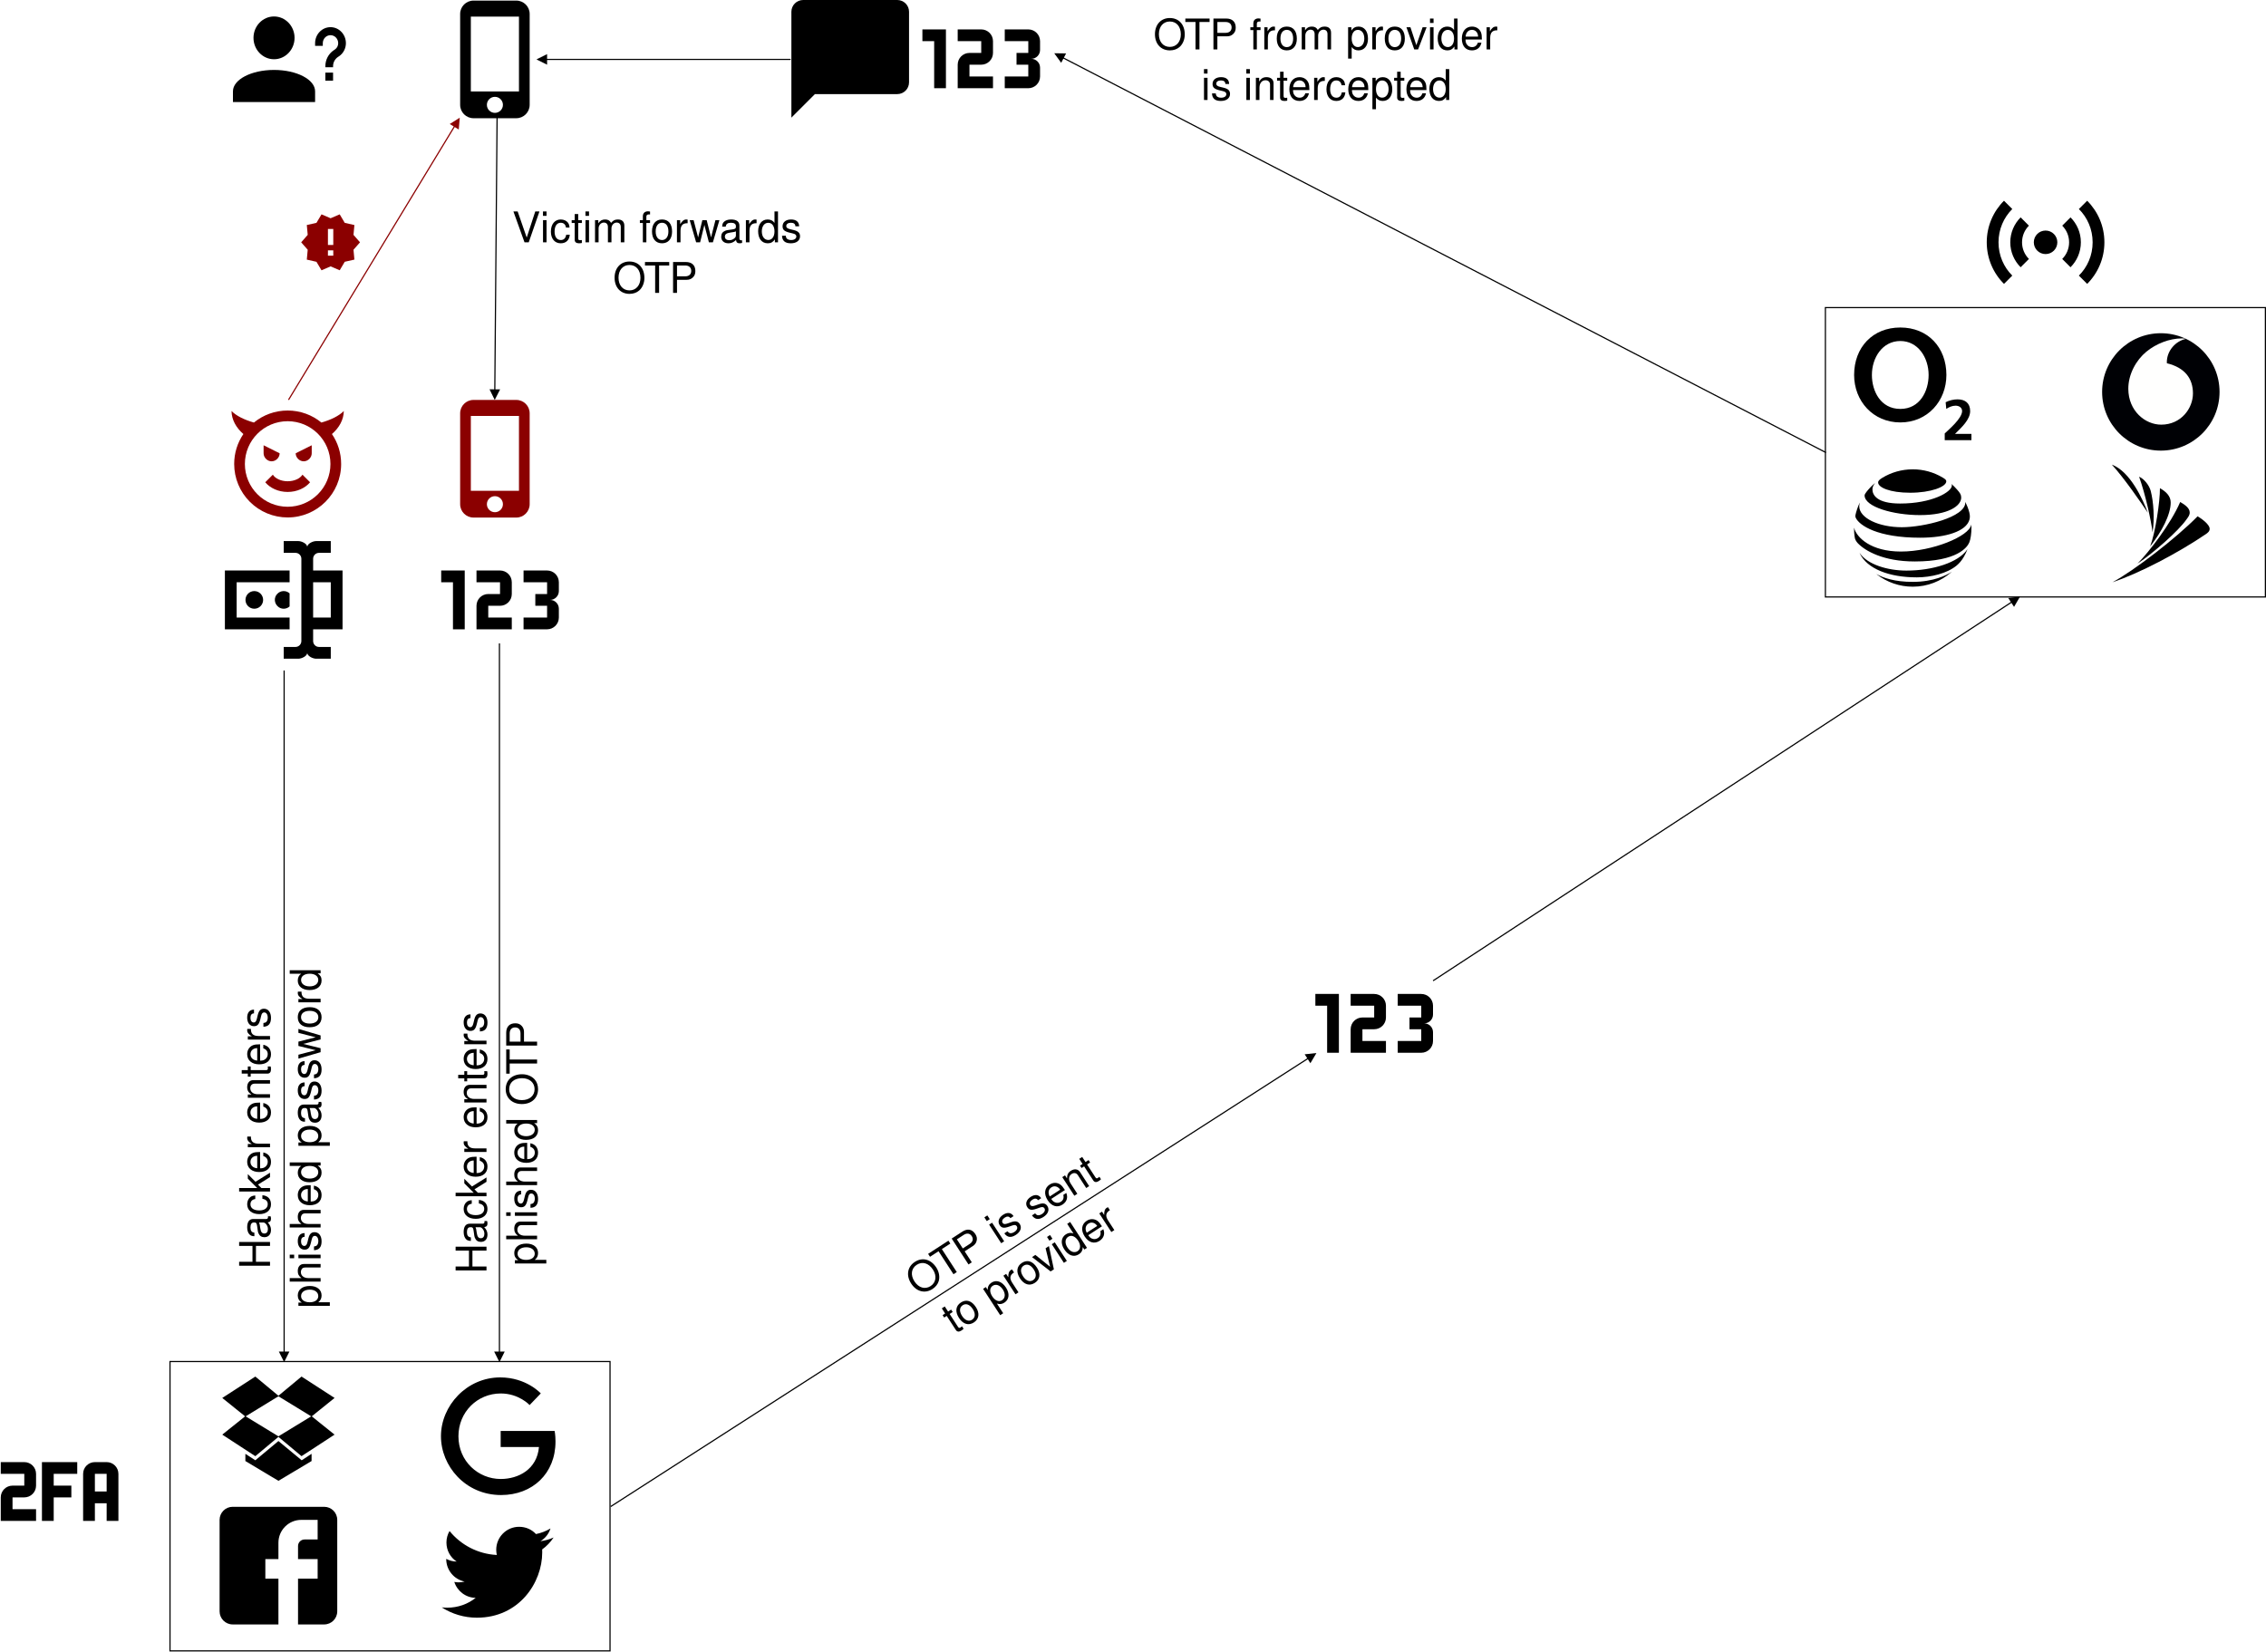
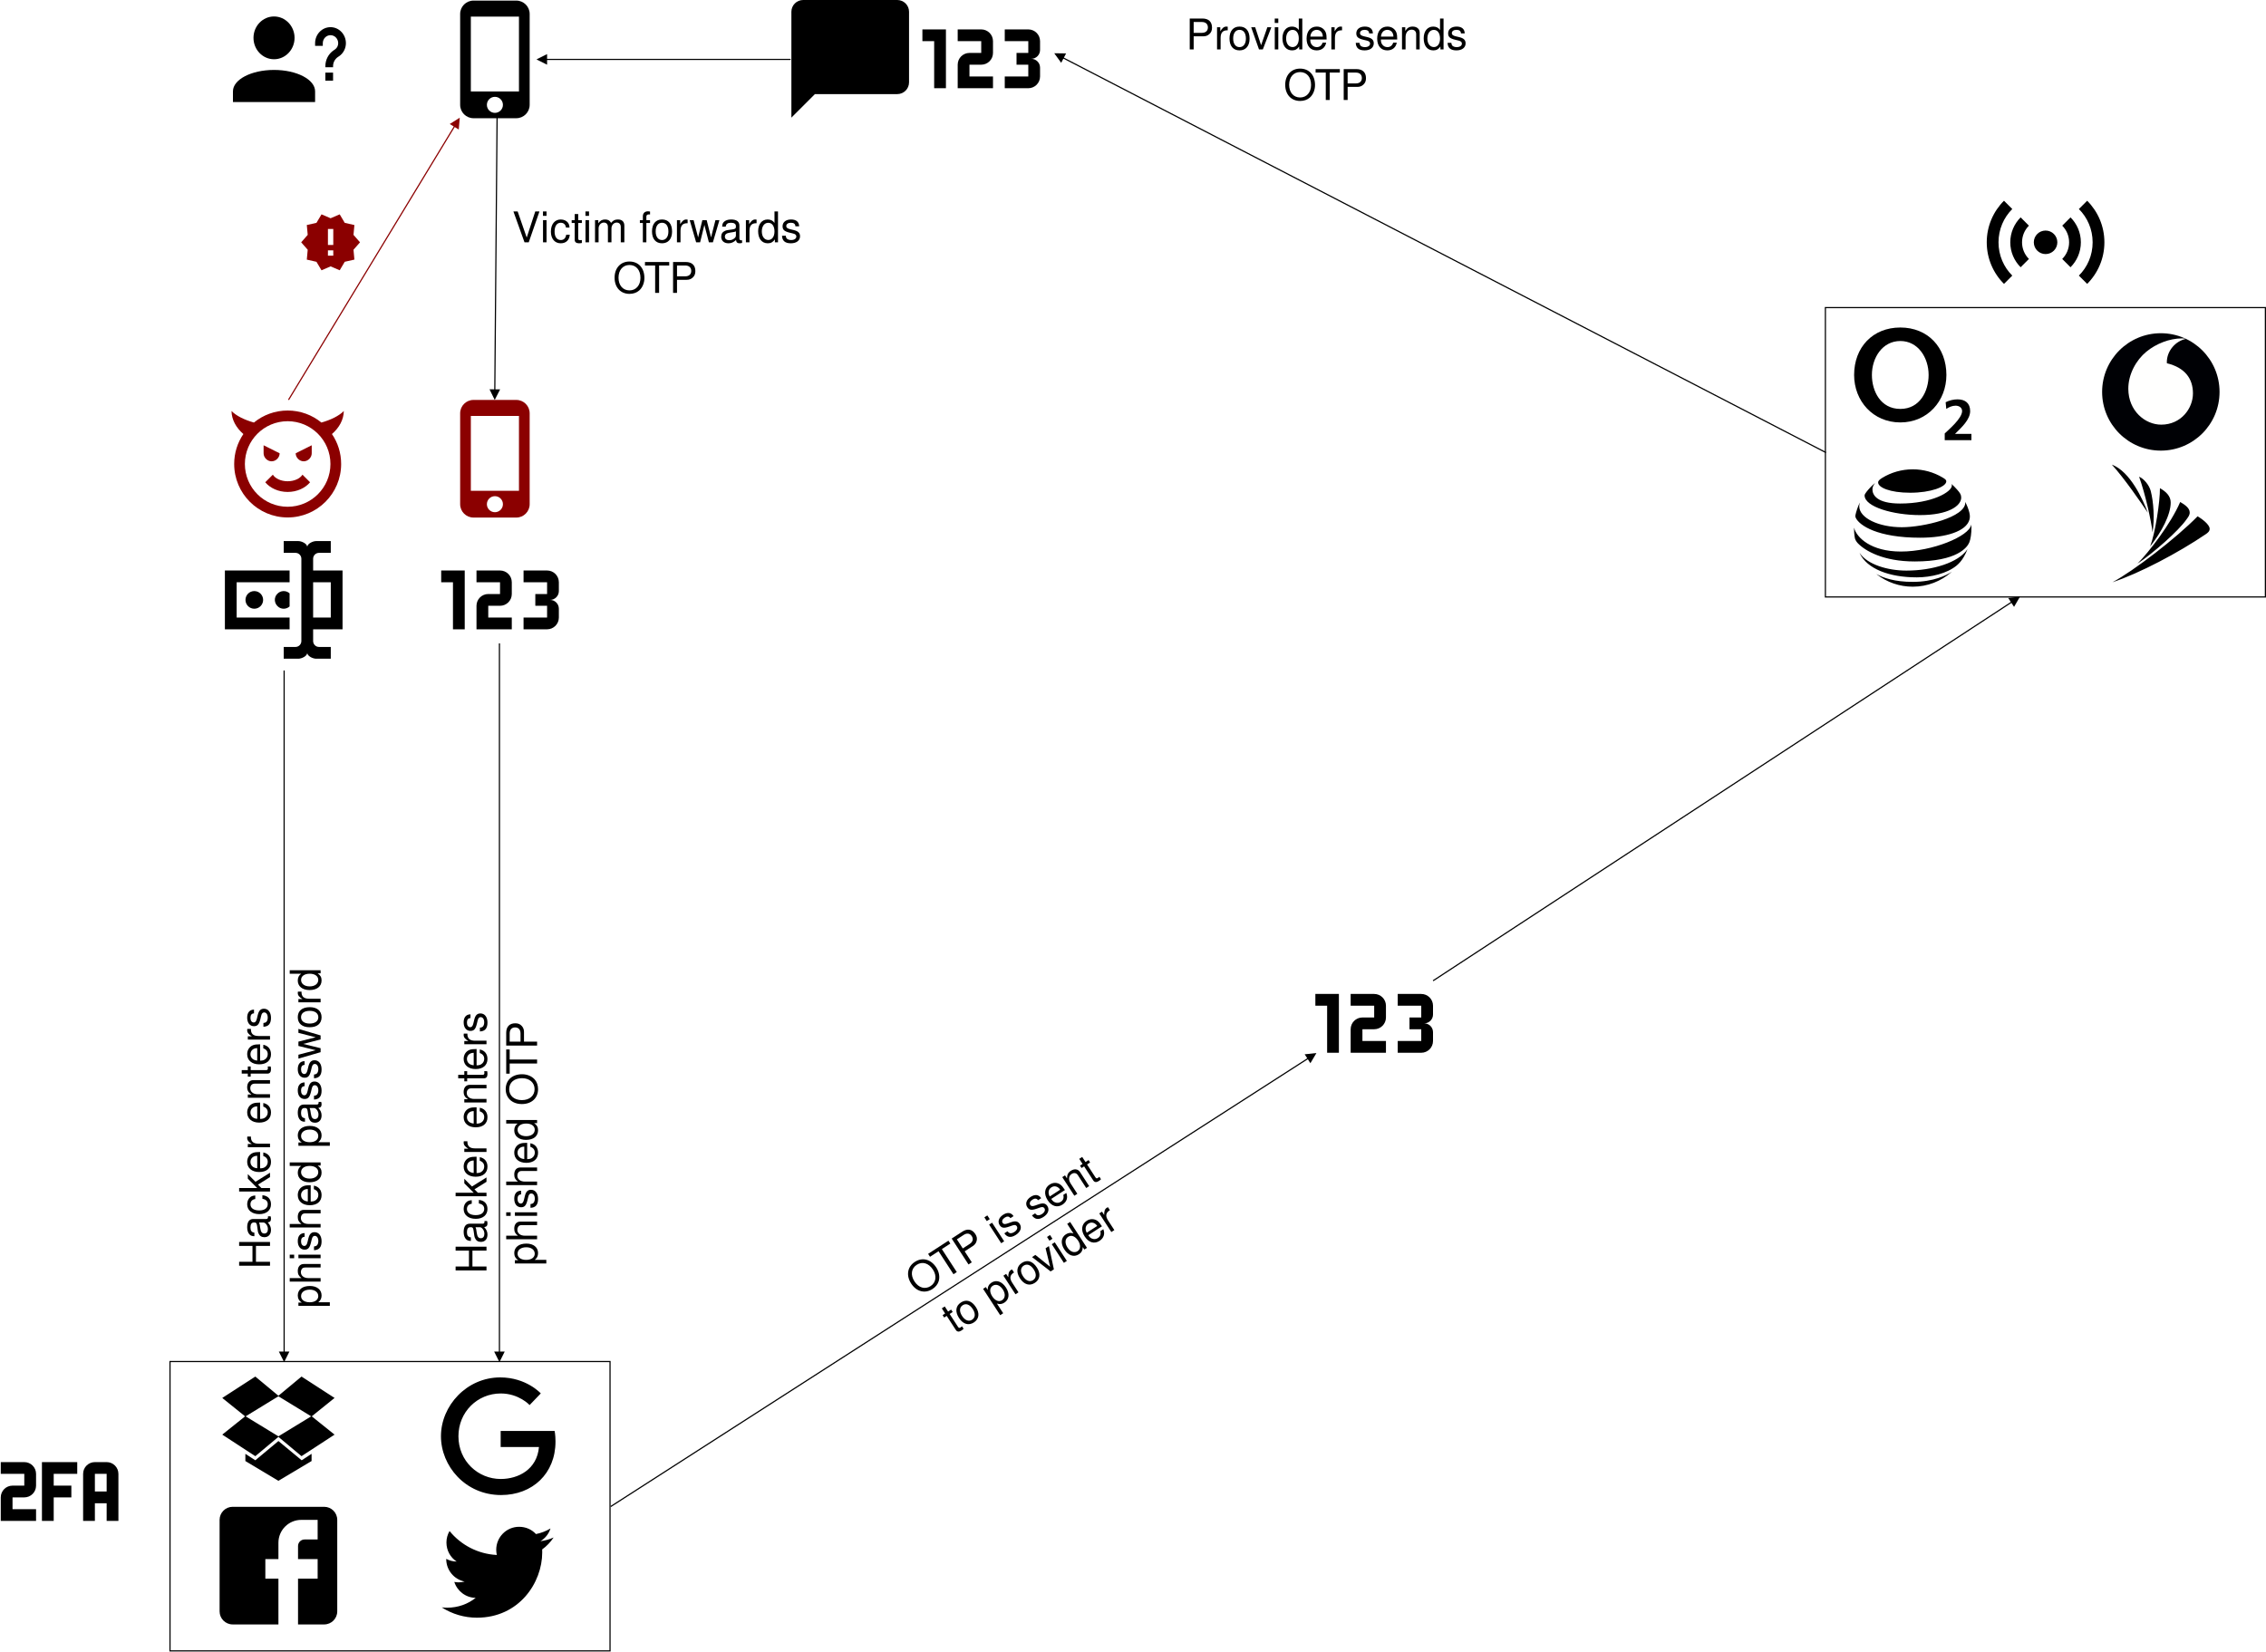
- <svg xmlns="http://www.w3.org/2000/svg" width="1926" height="1404" viewBox="0 0 1926 1404">
+ <svg xmlns="http://www.w3.org/2000/svg" width="1926" height="1404">
  <g fill="none" fill-rule="evenodd">
-     <path fill="#000" fill-rule="nonzero" d="M50,57.091 L69.773,73.455 L78.182,67.955 L78.182,74.091 L50,90.909 L21.909,74.091 L21.909,67.955 L30.364,73.455 L50,57.091 L50,57.091 Z M30.364,2.273 L50,18.591 L69.636,2.273 L97.727,20.455 L78.318,36.091 L97.727,51.636 L69.636,69.955 L50,53.545 L30.364,69.955 L2.273,51.636 L21.682,36.091 L2.273,20.455 L30.364,2.273 L30.364,2.273 Z M50,53.091 L77.864,36.091 L50,19.045 L22.136,36.091 L50,53.091 Z" transform="translate(186.647 1168)" />
-     <path fill="#000" fill-rule="nonzero" d="M96.75,45.5 L50.9,45.5 L50.9,59.15 L83.45,59.15 C81.8,78.2 65.95,86.35 50.95,86.35 C31.8,86.35 15,71.25 15,50 C15,29.5 31,13.65 51,13.65 C66.45,13.65 75.5,23.5 75.5,23.5 L85,13.6 C85,13.6 72.8,0 50.5,0 C22.1,0 0.15,24 0.15,50 C0.15,75.25 20.8,100 51.25,100 C78,100 97.5,81.65 97.5,54.55 C97.5,48.8 96.75,45.5 96.75,45.5 L96.75,45.5 Z" transform="translate(374.647 1171)" />
-     <path fill="#000" fill-rule="nonzero" d="M11.111,0 L88.889,0 C95.025,0 100,4.975 100,11.111 L100,88.889 C100,95.025 95.025,100 88.889,100 L11.111,100 C4.975,100 0,95.025 0,88.889 L0,11.111 C0,4.975 4.975,0 11.111,0 L11.111,0 Z M83.333,11.111 L69.444,11.111 C58.706,11.111 50,19.817 50,30.556 L50,44.444 L38.889,44.444 L38.889,61.111 L50,61.111 L50,100 L66.667,100 L66.667,61.111 L83.333,61.111 L83.333,44.444 L66.667,44.444 L66.667,33.333 C66.667,30.265 69.154,27.778 72.222,27.778 L83.333,27.778 L83.333,11.111 Z" transform="translate(186.647 1281)" />
-     <path fill="#000" fill-rule="nonzero" d="M0,0 L0,10 L20,10 L20,20 L10,20 C4.477,20 0,24.477 0,30 L0,50 L30,50 L30,40 L10,40 L10,30 L20,30 C25.523,30 30,25.523 30,20 L30,10 C30,4.45 25.5,0 20,0 L0,0 L0,0 Z M35,0 L35,50 L45,50 L45,30 L60,30 L60,20 L45,20 L45,10 L65,10 L65,0 L35,0 L35,0 Z M80,0 C74.477,0 70,4.477 70,10 L70,50 L80,50 L80,35 L90,35 L90,50 L100,50 L100,10 C100,4.477 95.523,0 90,0 L80,0 L80,0 Z M80,10 L90,10 L90,25 L80,25 L80,10 Z" transform="translate(.647 1243)" />
-     <path fill="#000" fill-rule="nonzero" d="M97.545,9.091 C94.045,10.682 90.273,11.727 86.364,12.227 C90.364,9.818 93.455,6 94.909,1.409 C91.136,3.682 86.955,5.273 82.545,6.182 C78.955,2.273 73.909,0 68.182,0 C57.5,0 48.773,8.727 48.773,19.5 C48.773,21.045 48.955,22.545 49.273,23.955 C33.091,23.136 18.682,15.364 9.091,3.591 C7.409,6.455 6.455,9.818 6.455,13.364 C6.455,20.136 9.864,26.136 15.136,29.545 C11.909,29.545 8.909,28.636 6.273,27.273 C6.273,27.273 6.273,27.273 6.273,27.409 C6.273,36.864 13,44.773 21.909,46.545 C20.273,47 18.545,47.227 16.773,47.227 C15.545,47.227 14.318,47.091 13.136,46.864 C15.591,54.545 22.727,60.273 31.318,60.409 C24.682,65.682 16.273,68.773 7.091,68.773 C5.545,68.773 4,68.682 2.455,68.5 C11.091,74.045 21.364,77.273 32.364,77.273 C68.182,77.273 87.864,47.545 87.864,21.773 C87.864,20.909 87.864,20.091 87.818,19.227 C91.636,16.5 94.909,13.045 97.545,9.091 Z" transform="translate(373 1298)" />
-     <rect width="374" height="246" x="144.5" y="1157.5" stroke="#000" />
-     <path fill="#000" fill-rule="nonzero" d="M1118.921,895.23 L1113.783,903.881 L1111.619,900.516 L519.35,1281.191 L518.809,1280.35 L1111.079,899.675 L1108.917,896.31 L1118.921,895.23 Z" />
-     <path fill="#8B0000" fill-rule="nonzero" d="M50,77.273 L9.091,77.273 L9.091,13.636 L50,13.636 L50,77.273 Z M29.545,95.455 C25.78,95.455 22.727,92.402 22.727,88.636 C22.727,84.871 25.78,81.818 29.545,81.818 C33.311,81.818 36.364,84.871 36.364,88.636 C36.364,92.402 33.311,95.455 29.545,95.455 L29.545,95.455 Z M47.727,0 L11.364,0 C5.088,0 0,5.088 0,11.364 L0,88.636 C0,94.912 5.088,100 11.364,100 L47.727,100 C54.003,100 59.091,94.912 59.091,88.636 L59.091,11.364 C59.091,5.088 54.003,0 47.727,0 Z" transform="translate(391.102 340)" />
-     <path fill="#000" fill-rule="nonzero" d="M10,50 L10,10 L0,10 L0,0 L20,0 L20,50 L10,50 L10,50 Z M100,40 C100,45.55 95.5,50 90,50 L70,50 L70,40 L90,40 L90,30 L80,30 L80,20 L90,20 L90,10 L70,10 L70,0 L90,0 C95.523,0 100,4.477 100,10 L100,17.5 C100,21.642 96.642,25 92.5,25 C96.642,25 100,28.358 100,32.5 L100,40 L100,40 Z M60,40 L60,50 L30,50 L30,30 C30,24.45 34.5,20 40,20 L50,20 L50,10 L30,10 L30,0 L50,0 C55.523,0 60,4.477 60,10 L60,20 C60,25.55 55.5,30 50,30 L40,30 L40,40 L60,40 Z" transform="translate(375 485)" />
-     <path fill="#000" fill-rule="nonzero" d="M10,50 L10,10 L0,10 L0,0 L20,0 L20,50 L10,50 L10,50 Z M100,40 C100,45.55 95.5,50 90,50 L70,50 L70,40 L90,40 L90,30 L80,30 L80,20 L90,20 L90,10 L70,10 L70,0 L90,0 C95.523,0 100,4.477 100,10 L100,17.5 C100,21.642 96.642,25 92.5,25 C96.642,25 100,28.358 100,32.5 L100,40 L100,40 Z M60,40 L60,50 L30,50 L30,30 C30,24.45 34.5,20 40,20 L50,20 L50,10 L30,10 L30,0 L50,0 C55.523,0 60,4.477 60,10 L60,20 C60,25.55 55.5,30 50,30 L40,30 L40,40 L60,40 Z" transform="translate(1118 845)" />
-     <path fill="#000" fill-rule="nonzero" d="M1716.918,507.226 L1711.853,515.92 L1709.661,512.573 L1218.356,834.192 L1217.808,833.356 L1709.114,511.737 L1706.924,508.39 L1716.918,507.226 Z" />
-     <path fill="#000" fill-rule="nonzero" d="M10,50 L10,10 L0,10 L0,0 L20,0 L20,50 L10,50 L10,50 Z M100,40 C100,45.55 95.5,50 90,50 L70,50 L70,40 L90,40 L90,30 L80,30 L80,20 L90,20 L90,10 L70,10 L70,0 L90,0 C95.523,0 100,4.477 100,10 L100,17.5 C100,21.642 96.642,25 92.5,25 C96.642,25 100,28.358 100,32.5 L100,40 L100,40 Z M60,40 L60,50 L30,50 L30,30 C30,24.45 34.5,20 40,20 L50,20 L50,10 L30,10 L30,0 L50,0 C55.523,0 60,4.477 60,10 L60,20 C60,25.55 55.5,30 50,30 L40,30 L40,40 L60,40 Z" transform="translate(784 25)" />
-     <path fill="#000" fill-rule="nonzero" d="M75,25 L100,25 L100,75 L75,75 L75,85 C75,87.761 77.239,90 80,90 L90,90 L90,100 L77.5,100 C74.75,100 70,97.75 70,95 C70,97.75 65.25,100 62.5,100 L50,100 L50,90 L60,90 C62.761,90 65,87.761 65,85 L65,15 C65,12.239 62.761,10 60,10 L50,10 L50,0 L62.5,0 C65.25,0 70,2.25 70,5 C70,2.25 74.75,0 77.5,0 L90,0 L90,10 L80,10 C77.239,10 75,12.239 75,15 L75,25 L75,25 Z M0,25 L55,25 L55,35 L10,35 L10,65 L55,65 L55,75 L0,75 L0,25 L0,25 Z M90,65 L90,35 L75,35 L75,65 L90,65 L90,65 Z M32.5,50 C32.5,45.858 29.142,42.5 25,42.5 C20.858,42.5 17.5,45.858 17.5,50 C17.5,54.142 20.858,57.5 25,57.5 C29.142,57.5 32.5,54.142 32.5,50 L32.5,50 Z M55,44.45 C51.95,41.65 47.2,41.9 44.4,45 C41.6,48 41.85,52.75 45,55.55 C47.75,58.15 52.15,58.15 55,55.55 L55,44.45 Z" transform="translate(191.147 460)" />
-     <path fill="#000" fill-rule="nonzero" d="M242,570 L242,1149 L246,1149 L241.5,1158 L237,1149 L241,1149 L241,570 L242,570 Z" />
-     <path fill="#000" fill-rule="nonzero" d="M90,0 L10,0 C4.477,0 0,4.477 0,10 L0,100 L20,80 L90,80 C95.523,80 100,75.523 100,70 L100,10 C100,4.45 95.5,0 90,0 Z" transform="translate(672.647)" />
-     <path fill="#000" fill-rule="nonzero" d="M465,46 L465,50 L672,50 L672,51 L465,51 L465,55 L456,50.5 L465,46 Z" />
-     <path fill="#000" fill-rule="nonzero" d="M14.65,4.65 C5.6,13.7 0,26.2 0,40 C0,53.8 5.6,66.3 14.65,75.35 L21.7,68.3 C14.45,61.1 10,51.1 10,40 C10,28.95 14.45,18.9 21.7,11.7 L14.65,4.65 L14.65,4.65 Z M85.35,4.65 L78.3,11.7 C85.55,18.9 90,28.95 90,40 C90,51.1 85.55,61.1 78.3,68.3 L85.35,75.35 C94.4,66.3 100,53.8 100,40 C100,26.2 94.4,13.7 85.35,4.65 L85.35,4.65 Z M28.8,18.8 C23.35,24.25 20,31.75 20,40 C20,48.25 23.35,55.75 28.8,61.2 L35.85,54.15 C32.25,50.55 30,45.55 30,40 C30,34.45 32.25,29.45 35.85,25.85 L28.8,18.8 L28.8,18.8 Z M71.2,18.8 L64.15,25.85 C67.75,29.45 70,34.45 70,40 C70,45.55 67.75,50.55 64.15,54.15 L71.2,61.2 C76.65,55.75 80,48.25 80,40 C80,31.75 76.65,24.25 71.2,18.8 L71.2,18.8 Z M50,30 C44.477,30 40,34.477 40,40 C40,45.523 44.477,50 50,50 C55.523,50 60,45.523 60,40 C60,34.477 55.523,30 50,30 Z" transform="translate(1688.647 166)" />
-     <rect width="374" height="246" x="1551.5" y="261.5" stroke="#000" />
-     <path fill="#000" fill-rule="nonzero" d="M896.056,45.27 L906.117,45.411 L904.279,48.962 L1552.174,384.286 L1551.714,385.174 L903.818,49.851 L901.98,53.403 L896.056,45.27 Z" />
-     <path fill="#000" d="M.271 40.777C.271 62.842 16.291 81.127 39.564 81.127 62.686 81.127 78.705 62.842 78.705 40.777 78.705 17.353 62.988.427 39.564.427 15.988.427.271 17.353.271 40.777zM15.384 40.777C15.384 26.118 24.3 11.912 39.564 11.912 54.677 11.912 63.592 26.118 63.592 40.777 63.592 54.53 56.188 69.642 39.564 69.642 22.789 69.642 15.384 54.53 15.384 40.777L15.384 40.777zM99.975 96.226L99.975 90.847 86.039 90.847C91.613 85.37 98.899 78.72 98.899 71.482 98.899 64.784 94.694 61.507 88.19 61.507 84.718 61.507 81.149 62.387 78.068 63.952L78.606 69.625C80.855 68.157 83.594 66.886 86.478 66.886 89.265 66.886 92.053 68.353 92.053 71.482 92.053 77.742 80.464 87.424 77.285 90.505L77.285 96.226 99.975 96.226" transform="translate(1575.647 278)" />
-     <g transform="translate(1786.647 283.158)">
-       <path fill="#000105" d="M99.873,50.033 C99.873,77.595 77.529,99.939 49.967,99.939 C22.405,99.939 0.061,77.595 0.061,50.033 C0.061,22.471 22.405,0.127 49.967,0.127 C77.529,0.127 99.873,22.471 99.873,50.033" />
-       <path fill="#FFFFFE" d="M50.363,77.862 C36.651,77.907 22.385,66.204 22.323,47.413 C22.281,34.986 28.986,23.024 37.556,15.927 C45.915,9.005 57.367,4.563 67.753,4.528 C69.09,4.524 70.488,4.636 71.344,4.925 C62.263,6.808 55.036,15.26 55.067,24.848 C55.068,25.165 55.097,25.504 55.128,25.661 C70.324,29.362 77.223,38.531 77.265,51.218 C77.307,63.905 67.291,77.805 50.363,77.862" />
-     </g>
-     <path fill="#000" fill-rule="nonzero" d="M19.304,89.287 C28.056,96.085 38.823,99.774 49.904,99.771 C62.513,99.771 74.008,95.092 82.779,87.404 C82.888,87.312 82.838,87.25 82.733,87.312 C78.796,89.938 67.575,95.679 49.904,95.679 C34.55,95.679 24.846,92.254 19.367,89.196 C19.262,89.142 19.225,89.221 19.304,89.287 M53.292,91.838 C65.575,91.838 79.071,88.487 87.142,81.862 C89.35,80.054 91.454,77.654 93.338,74.425 C94.421,72.567 95.483,70.358 96.346,68.188 C96.388,68.083 96.321,68.029 96.242,68.146 C88.733,79.196 67,86.083 44.558,86.083 C28.696,86.083 11.625,81.013 4.942,71.325 C4.875,71.237 4.812,71.275 4.85,71.375 C11.075,84.608 29.962,91.833 53.292,91.833 M39.875,69.888 C14.333,69.888 2.292,57.992 0.104,49.871 C0.079,49.754 5.32907052e-15,49.779 5.32907052e-15,49.888 C5.32907052e-15,52.617 0.275,56.146 0.746,58.487 C0.967,59.625 1.896,61.413 3.254,62.842 C9.442,69.287 24.863,78.321 51.567,78.321 C87.95,78.321 96.271,66.2 97.967,62.212 C99.183,59.362 99.812,54.212 99.812,49.888 C99.812,48.837 99.787,48.004 99.746,47.179 C99.746,47.046 99.671,47.038 99.642,47.167 C97.825,56.917 66.737,69.888 39.875,69.888 M4.812,28.483 C3.346,31.387 1.729,36.292 1.242,38.825 C1.033,39.908 1.121,40.433 1.504,41.242 C4.562,47.742 20.046,58.133 56.171,58.133 C78.208,58.133 95.325,52.717 98.1,42.842 C98.608,41.021 98.638,39.1 97.979,36.513 C97.246,33.621 95.875,30.25 94.713,27.883 C94.671,27.804 94.608,27.817 94.621,27.908 C95.05,40.867 58.917,49.217 40.683,49.217 C20.933,49.217 4.458,41.35 4.458,31.413 C4.458,30.458 4.658,29.504 4.904,28.512 C4.929,28.421 4.85,28.404 4.812,28.483 M82.862,12.575 C83.071,12.904 83.179,13.254 83.179,13.725 C83.179,19.267 66.213,29.075 39.208,29.075 C19.367,29.075 15.654,21.712 15.654,17.033 C15.654,15.358 16.296,13.646 17.708,11.908 C17.783,11.804 17.721,11.767 17.629,11.842 C15.048,14.03 12.696,16.474 10.608,19.137 C9.613,20.392 8.996,21.504 8.996,22.171 C8.996,31.871 33.321,38.904 56.067,38.904 C80.3,38.904 91.117,30.992 91.117,24.042 C91.117,21.558 90.15,20.104 87.675,17.292 C86.067,15.463 84.55,13.975 82.942,12.508 C82.862,12.446 82.808,12.496 82.862,12.575 M75.433,7.033 C67.723,2.407 58.896,-0.025 49.904,-0 C40.479,-0 31.529,2.638 24.025,7.242 C21.775,8.625 20.504,9.738 20.504,11.167 C20.504,15.375 30.337,19.896 47.788,19.896 C65.05,19.896 78.442,14.938 78.442,10.171 C78.442,9.033 77.446,8.238 75.433,7.033" transform="translate(1575.824 399)" />
-     <path fill="#000" fill-rule="nonzero" d="M0.542,99.979 C23.429,92.446 56.612,74.896 79.692,59.221 C81.629,57.913 83.138,56.692 83.138,54.562 C83.138,50.858 76.242,45.896 72.896,43.917 C54.733,62.483 18.592,90.308 0.537,99.979 M21.771,84.208 C35.888,74.608 56.396,56.55 63.333,46.725 C64.971,44.417 66.179,43.075 66.179,40.658 C66.179,36.692 61.479,33.783 58.096,31.762 C49.987,50.554 31.779,73.95 21.771,84.208 M32.567,69.508 C42.333,57.146 50.017,42.617 50.017,32.183 C50.017,26.733 46.046,22.925 40.867,20.033 C40.967,31.371 36.975,57.954 32.567,69.508 M34.633,57.583 C36.458,45.721 35.383,31.396 33.054,22.408 C31.788,17.517 27.304,11.992 23.154,10.271 C28.592,25.45 33.263,47.071 34.633,57.583 M30.613,40.938 C26.337,29.571 15.679,5.875 0,0 C10.208,11.083 25.346,33.062 30.613,40.938" transform="translate(1794.98 395)" />
-     <path fill="#000" fill-rule="nonzero" d="M425,547 L425,1149 L429,1149 L424.5,1158 L420,1149 L424,1149 L424,547 L425,547 Z" />
-     <text fill="#000" font-family="Helvetica" font-size="36" transform="rotate(-90 237.5 967)">
-       <tspan x="125.457" y="959">Hacker enters</tspan>
-       <tspan x="92.41" y="1002">phished password</tspan>
-     </text>
-     <text fill="#000" font-family="Helvetica" font-size="36" transform="rotate(-90 421.5 971)">
-       <tspan x="309.457" y="963">Hacker enters</tspan>
-       <tspan x="316.444" y="1006">phished OTP</tspan>
-     </text>
-     <text fill="#000" font-family="Helvetica" font-size="36" transform="rotate(-33 875 1076.5)">
-       <tspan x="781.291" y="1047">OTP is sent</tspan>
-       <tspan x="789.957" y="1090">to provider</tspan>
-     </text>
-     <text fill="#000" font-family="Helvetica" font-size="36">
-       <tspan x="980.282" y="42">OTP from provider</tspan>
-       <tspan x="1020.94" y="85">is intercepted</tspan>
-     </text>
-     <path fill="#8B0000" fill-rule="nonzero" d="M0.273,0.409 C4.364,4.545 11.045,7.864 19.318,10.227 C27.136,3.818 37.136,0 48,0 C58.864,0 68.864,3.818 76.682,10.227 C84.955,7.864 91.636,4.545 95.727,0.409 C95.591,7.818 91.864,14.591 85.636,20 C90.591,27.273 93.455,36 93.455,45.455 C93.455,70.558 73.104,90.909 48,90.909 C35.945,90.909 24.383,86.12 15.859,77.596 C7.334,69.071 2.545,57.51 2.545,45.455 C2.545,36 5.409,27.273 10.364,20 C4.136,14.591 0.409,7.818 0.273,0.409 L0.273,0.409 Z M84.364,45.455 C84.364,25.371 68.083,9.091 48,9.091 C27.917,9.091 11.636,25.371 11.636,45.455 C11.636,65.538 27.917,81.818 48,81.818 C57.644,81.818 66.893,77.987 73.713,71.168 C80.532,64.348 84.364,55.099 84.364,45.455 L84.364,45.455 Z M41.182,36.364 C41.182,40 38,43.182 34.364,43.182 C30.727,43.182 27.545,40 27.545,36.364 L27.545,29.545 L41.182,36.364 L41.182,36.364 Z M68.455,36.364 C68.455,40 65.273,43.182 61.636,43.182 C58,43.182 54.818,40 54.818,36.364 L68.455,29.545 L68.455,36.364 L68.455,36.364 Z M48,69.227 C40.045,69.227 33.045,65.909 28.955,61 L35.409,54.545 C37.455,57.818 42.318,60.136 48,60.136 C53.682,60.136 58.545,57.818 60.591,54.545 L67.045,61 C62.955,65.909 55.955,69.227 48,69.227 Z" transform="translate(196.5 349)" />
-     <path fill="#8B0000" fill-rule="nonzero" d="M390.759,100.073 L389.938,110.101 L386.518,108.026 L245.668,340.187 L244.813,339.668 L385.663,107.507 L382.244,105.433 L390.759,100.073 Z" />
-     <path fill="#000" fill-rule="nonzero" d="M52.364,18.182 C52.364,28.223 44.549,36.364 34.909,36.364 C25.269,36.364 17.455,28.223 17.455,18.182 C17.455,8.14 25.269,0 34.909,0 C44.549,0 52.364,8.14 52.364,18.182 L52.364,18.182 Z M69.818,63.636 L69.818,72.727 L0,72.727 L0,63.636 C0,53.591 15.622,45.455 34.909,45.455 C54.196,45.455 69.818,53.591 69.818,63.636 L69.818,63.636 Z M85.091,47.727 L85.091,54.545 L78.545,54.545 L78.545,47.727 L85.091,47.727 L85.091,47.727 Z M76.364,25 L69.818,25 L69.818,22.727 C69.818,15.196 75.679,9.091 82.909,9.091 C90.139,9.091 96,15.196 96,22.727 C96,27.136 93.818,31.273 90.371,33.682 L89.062,34.545 C86.575,36.364 85.091,39.136 85.091,42.273 L85.091,43.182 L78.545,43.182 L78.545,42.273 C78.545,36.864 81.164,31.818 85.484,28.864 L86.749,28 C88.451,26.818 89.455,24.864 89.455,22.727 C89.455,18.962 86.524,15.909 82.909,15.909 C79.294,15.909 76.364,18.962 76.364,22.727 L76.364,25 Z" transform="translate(198 14)" />
-     <path fill="#000" fill-rule="nonzero" d="M50,77.273 L9.091,77.273 L9.091,13.636 L50,13.636 L50,77.273 Z M29.545,95.455 C25.78,95.455 22.727,92.402 22.727,88.636 C22.727,84.871 25.78,81.818 29.545,81.818 C33.311,81.818 36.364,84.871 36.364,88.636 C36.364,92.402 33.311,95.455 29.545,95.455 L29.545,95.455 Z M47.727,0 L11.364,0 C5.088,0 0,5.088 0,11.364 L0,88.636 C0,94.912 5.088,100 11.364,100 L47.727,100 C54.003,100 59.091,94.912 59.091,88.636 L59.091,11.364 C59.091,5.088 54.003,0 47.727,0 Z" transform="translate(391.102 .5)" />
-     <path fill="#000" fill-rule="nonzero" d="M422.004,99.996 L423.004,100.004 L421.07,331.004 L425.071,331.038 L420.496,340 L416.071,330.963 L420.07,330.995 L422.004,99.996 Z" />
-     <path fill="#8B0000" fill-rule="nonzero" d="M50,24 L44.455,17.682 L45.227,9.318 L37.023,7.455 L32.727,0.227 L25,3.545 L17.273,0.227 L12.977,7.455 L4.773,9.295 L5.545,17.659 L0,24 L5.545,30.318 L4.773,38.705 L12.977,40.568 L17.273,47.795 L25,44.455 L32.727,47.773 L37.023,40.545 L45.227,38.682 L44.455,30.318 L50,24 L50,24 Z M27.273,35.364 L22.727,35.364 L22.727,30.818 L27.273,30.818 L27.273,35.364 L27.273,35.364 Z M27.273,26.273 L22.727,26.273 L22.727,12.636 L27.273,12.636 L27.273,26.273 Z" transform="translate(256 182)" />
-     <text fill="#000" font-family="Helvetica" font-size="36">
-       <tspan x="435.296" y="206">Victim forwards</tspan>
-       <tspan x="520.998" y="249">OTP</tspan>
-     </text>
+     <path fill="#000" fill-rule="nonzero" d="M236.647 1225.09l19.773 16.365 8.409-5.5v6.136l-28.182 16.818-28.09-16.818v-6.136l8.454 5.5 19.636-16.364zm-19.636-54.817l19.636 16.318 19.636-16.318 28.091 18.182-19.409 15.636 19.41 15.545-28.092 18.319-19.636-16.41-19.636 16.41-28.091-18.319 19.409-15.545-19.41-15.636 28.092-18.182zm19.636 50.818l27.864-17-27.864-17.046-27.864 17.046 27.864 17zM471.397 1216.5h-45.85v13.65h32.55c-1.65 19.05-17.5 27.2-32.5 27.2-19.15 0-35.95-15.1-35.95-36.35 0-20.5 16-36.35 36-36.35 15.45 0 24.5 9.85 24.5 9.85l9.5-9.9s-12.2-13.6-34.5-13.6c-28.4 0-50.35 24-50.35 50 0 25.25 20.65 50 51.1 50 26.75 0 46.25-18.35 46.25-45.45 0-5.75-.75-9.05-.75-9.05zM197.758 1281h77.778c6.136 0 11.111 4.975 11.111 11.111v77.778c0 6.136-4.975 11.111-11.111 11.111h-77.778c-6.136 0-11.111-4.975-11.111-11.111v-77.778c0-6.136 4.975-11.111 11.111-11.111zm72.222 11.111h-13.889c-10.738 0-19.444 8.706-19.444 19.445v13.888h-11.111v16.667h11.111V1381h16.667v-38.889h16.666v-16.667h-16.666v-11.11a5.556 5.556 0 0 1 5.555-5.556h11.111v-16.667zM.647 1243v10h20v10h-10c-5.523 0-10 4.477-10 10v20h30v-10h-20v-10h10c5.523 0 10-4.477 10-10v-10c0-5.55-4.5-10-10-10h-20zm35 0v50h10v-20h15v-10h-15v-10h20v-10h-30zm45 0c-5.523 0-10 4.477-10 10v40h10v-15h10v15h10v-40c0-5.523-4.477-10-10-10h-10zm0 10h10v15h-10v-15zM470.545 1307.09c-3.5 1.592-7.272 2.637-11.181 3.137 4-2.409 7.09-6.227 8.545-10.818-3.773 2.273-7.954 3.864-12.364 4.773-3.59-3.91-8.636-6.182-14.363-6.182-10.682 0-19.41 8.727-19.41 19.5 0 1.545.183 3.045.5 4.455-16.181-.819-30.59-8.591-40.181-20.364a19.292 19.292 0 0 0-2.636 9.773c0 6.772 3.409 12.772 8.681 16.181-3.227 0-6.227-.909-8.863-2.272v.136c0 9.455 6.727 17.364 15.636 19.136a19.186 19.186 0 0 1-5.136.682c-1.228 0-2.455-.136-3.637-.363 2.455 7.681 9.591 13.409 18.182 13.545-6.636 5.273-15.045 8.364-24.227 8.364-1.546 0-3.091-.091-4.636-.273a55.202 55.202 0 0 0 29.909 8.773c35.818 0 55.5-29.728 55.5-55.5 0-.864 0-1.682-.046-2.546 3.818-2.727 7.091-6.182 9.727-10.136z" />
+     <path stroke="#000" d="M144.5 1157.5h374v246h-374z" />
+     <path fill="#000" fill-rule="nonzero" d="M1118.92 895.23l-5.137 8.651-2.164-3.365-592.27 380.675-.54-.841 592.27-380.675-2.162-3.365 10.004-1.08z" />
+     <path fill="#8B0000" fill-rule="nonzero" d="M441.102 417.273h-40.91v-63.637h40.91v63.637zm-20.455 18.182a6.818 6.818 0 1 1 0-13.637 6.818 6.818 0 0 1 0 13.637zM438.83 340h-36.363c-6.276 0-11.364 5.088-11.364 11.364v77.272c0 6.276 5.088 11.364 11.364 11.364h36.363c6.276 0 11.364-5.088 11.364-11.364v-77.272c0-6.276-5.088-11.364-11.364-11.364z" />
+     <path fill="#000" fill-rule="nonzero" d="M385 535v-40h-10v-10h20v50h-10zm90-10c0 5.55-4.5 10-10 10h-20v-10h20v-10h-10v-10h10v-10h-20v-10h20c5.523 0 10 4.477 10 10v7.5a7.5 7.5 0 0 1-7.5 7.5 7.5 7.5 0 0 1 7.5 7.5v7.5zm-40 0v10h-30v-20c0-5.55 4.5-10 10-10h10v-10h-20v-10h20c5.523 0 10 4.477 10 10v10c0 5.55-4.5 10-10 10h-10v10h20zM1128 895v-40h-10v-10h20v50h-10zm90-10c0 5.55-4.5 10-10 10h-20v-10h20v-10h-10v-10h10v-10h-20v-10h20c5.523 0 10 4.477 10 10v7.5a7.5 7.5 0 0 1-7.5 7.5 7.5 7.5 0 0 1 7.5 7.5v7.5zm-40 0v10h-30v-20c0-5.55 4.5-10 10-10h10v-10h-20v-10h20c5.523 0 10 4.477 10 10v10c0 5.55-4.5 10-10 10h-10v10h20zM1716.918 507.226l-5.065 8.694-2.192-3.347-491.305 321.62-.548-.837 491.306-321.619-2.19-3.347 9.994-1.164zM794 75V35h-10V25h20v50h-10zm90-10c0 5.55-4.5 10-10 10h-20V65h20V55h-10V45h10V35h-20V25h20c5.523 0 10 4.477 10 10v7.5a7.5 7.5 0 0 1-7.5 7.5 7.5 7.5 0 0 1 7.5 7.5V65zm-40 0v10h-30V55c0-5.55 4.5-10 10-10h10V35h-20V25h20c5.523 0 10 4.477 10 10v10c0 5.55-4.5 10-10 10h-10v10h20zM266.147 485h25v50h-25v10a5 5 0 0 0 5 5h10v10h-12.5c-2.75 0-7.5-2.25-7.5-5 0 2.75-4.75 5-7.5 5h-12.5v-10h10a5 5 0 0 0 5-5v-70a5 5 0 0 0-5-5h-10v-10h12.5c2.75 0 7.5 2.25 7.5 5 0-2.75 4.75-5 7.5-5h12.5v10h-10a5 5 0 0 0-5 5v10zm-75 0h55v10h-45v30h45v10h-55v-50zm90 40v-30h-15v30h15zm-57.5-15a7.5 7.5 0 1 0-15 0 7.5 7.5 0 0 0 15 0zm22.5-5.55c-3.05-2.8-7.8-2.55-10.6.55-2.8 3-2.55 7.75.6 10.55 2.75 2.6 7.15 2.6 10 0v-11.1zM242 570v579h4l-4.5 9-4.5-9h4V570h1zM762.647 0h-80c-5.523 0-10 4.477-10 10v90l20-20h70c5.523 0 10-4.477 10-10V10c0-5.55-4.5-10-10-10zM465 46v4h207v1H465v4l-9-4.5 9-4.5zM1703.297 170.65c-9.05 9.05-14.65 21.55-14.65 35.35s5.6 26.3 14.65 35.35l7.05-7.05c-7.25-7.2-11.7-17.2-11.7-28.3 0-11.05 4.45-21.1 11.7-28.3l-7.05-7.05zm70.7 0l-7.05 7.05c7.25 7.2 11.7 17.25 11.7 28.3 0 11.1-4.45 21.1-11.7 28.3l7.05 7.05c9.05-9.05 14.65-21.55 14.65-35.35s-5.6-26.3-14.65-35.35zm-56.55 14.15c-5.45 5.45-8.8 12.95-8.8 21.2s3.35 15.75 8.8 21.2l7.05-7.05c-3.6-3.6-5.85-8.6-5.85-14.15 0-5.55 2.25-10.55 5.85-14.15l-7.05-7.05zm42.4 0l-7.05 7.05c3.6 3.6 5.85 8.6 5.85 14.15 0 5.55-2.25 10.55-5.85 14.15l7.05 7.05c5.45-5.45 8.8-12.95 8.8-21.2s-3.35-15.75-8.8-21.2zm-21.2 11.2c-5.523 0-10 4.477-10 10s4.477 10 10 10 10-4.477 10-10-4.477-10-10-10z" />
+     <path stroke="#000" d="M1551.5 261.5h374v246h-374z" />
+     <path fill="#000" fill-rule="nonzero" d="M896.056 45.27l10.061.14-1.838 3.552 647.895 335.324-.46.888L903.818 49.85l-1.838 3.552-5.924-8.133z" />
+     <path fill="#000" d="M1575.918 318.777c0 22.065 16.02 40.35 39.293 40.35 23.122 0 39.141-18.285 39.141-40.35 0-23.424-15.717-40.35-39.141-40.35-23.576 0-39.293 16.926-39.293 40.35zm15.113 0c0-14.659 8.916-28.865 24.18-28.865 15.113 0 24.028 14.206 24.028 28.865 0 13.753-7.404 28.865-24.028 28.865-16.775 0-24.18-15.112-24.18-28.865zm84.59 55.449v-5.38h-13.935c5.574-5.476 12.86-12.126 12.86-19.364 0-6.698-4.205-9.975-10.709-9.975-3.472 0-7.041.88-10.122 2.445l.538 5.673c2.249-1.468 4.988-2.739 7.872-2.739 2.787 0 5.575 1.467 5.575 4.596 0 6.26-11.59 15.942-14.768 19.023v5.72h22.69" />
+     <path fill="#000105" d="M1886.52 333.191c0 27.562-22.344 49.906-49.906 49.906-27.562 0-49.906-22.344-49.906-49.906 0-27.562 22.344-49.906 49.906-49.906 27.562 0 49.906 22.344 49.906 49.906" />
+     <path fill="#FFFFFE" d="M1837.01 361.02c-13.712.045-27.978-11.658-28.04-30.45-.042-12.426 6.663-24.388 15.233-31.485 8.36-6.922 19.81-11.364 30.197-11.399 1.337-.004 2.735.108 3.591.397-9.081 1.883-16.308 10.335-16.277 19.923.001.317.03.656.061.813 15.196 3.701 22.095 12.87 22.137 25.557.042 12.687-9.974 26.587-26.902 26.644" />
+     <path fill="#000" fill-rule="nonzero" d="M1595.128 488.288a49.863 49.863 0 0 0 30.6 10.483c12.608 0 24.104-4.68 32.875-12.367.108-.091.058-.154-.046-.091-3.937 2.625-15.158 8.366-32.829 8.366-15.354 0-25.058-3.425-30.537-6.483-.104-.054-.142.025-.063.091m33.988 2.55c12.283 0 25.779-3.35 33.85-9.974 2.208-1.809 4.312-4.209 6.196-7.438 1.083-1.858 2.145-4.067 3.008-6.237.041-.105-.025-.159-.104-.042-7.509 11.05-29.242 17.937-51.684 17.937-15.862 0-32.933-5.07-39.616-14.758-.067-.088-.13-.05-.092.05 6.225 13.233 25.112 20.458 48.442 20.458m-13.417-21.946c-25.542 0-37.583-11.895-39.77-20.016-.026-.117-.105-.092-.105.016 0 2.73.275 6.259.746 8.6.22 1.138 1.15 2.925 2.508 4.355 6.188 6.445 21.608 15.479 48.313 15.479 36.383 0 44.704-12.121 46.4-16.109 1.216-2.85 1.846-8 1.846-12.325 0-1.05-.025-1.883-.067-2.708 0-.133-.075-.142-.104-.012-1.817 9.75-32.904 22.72-59.767 22.72m-35.063-41.404c-1.466 2.904-3.083 7.809-3.57 10.342-.209 1.083-.121 1.608.262 2.417 3.058 6.5 18.542 16.891 54.667 16.891 22.037 0 39.154-5.416 41.929-15.291.508-1.821.538-3.742-.12-6.33-.734-2.891-2.105-6.262-3.268-8.629-.041-.079-.104-.066-.091.025.429 12.959-35.704 21.309-53.938 21.309-19.75 0-36.225-7.867-36.225-17.805 0-.954.2-1.908.446-2.9.025-.091-.054-.108-.092-.029m78.05-15.908c.209.33.317.68.317 1.15 0 5.542-16.966 15.35-43.97 15.35-19.842 0-23.555-7.363-23.555-12.042 0-1.675.642-3.387 2.054-5.125.075-.104.013-.141-.079-.066a50.004 50.004 0 0 0-7.02 7.295c-.996 1.255-1.613 2.367-1.613 3.034 0 9.7 24.325 16.733 47.07 16.733 24.234 0 35.05-7.912 35.05-14.862 0-2.484-.966-3.938-3.441-6.75-1.608-1.83-3.125-3.317-4.733-4.784-.08-.062-.134-.012-.08.067m-7.429-5.542a49.356 49.356 0 0 0-25.529-7.033c-9.425 0-18.375 2.637-25.879 7.242-2.25 1.383-3.52 2.495-3.52 3.925 0 4.208 9.832 8.729 27.282 8.729 17.263 0 30.655-4.959 30.655-9.725 0-1.138-.996-1.934-3.009-3.138M1795.522 494.98c22.887-7.534 56.07-25.084 79.15-40.76 1.937-1.307 3.446-2.528 3.446-4.657 0-3.705-6.896-8.667-10.242-10.646-18.163 18.566-54.304 46.391-72.358 56.062m21.233-15.77c14.117-9.6 34.625-27.659 41.562-37.484 1.638-2.308 2.846-3.65 2.846-6.067 0-3.966-4.7-6.875-8.083-8.895-8.108 18.791-26.317 42.187-36.325 52.445m10.796-14.7c9.766-12.362 17.45-26.891 17.45-37.325 0-5.45-3.971-9.258-9.15-12.15.1 11.338-3.892 37.921-8.3 49.475m2.066-11.925c1.825-11.862.75-26.187-1.579-35.175-1.267-4.891-5.75-10.416-9.9-12.137 5.438 15.179 10.108 36.8 11.48 47.312m-4.022-16.645c-4.275-11.367-14.933-35.063-30.612-40.938 10.208 11.083 25.346 33.063 30.613 40.938M425 547v602h4l-4.5 9-4.5-9h4V547h1z" />
+     <text fill="#000" font-family="Helvetica" font-size="36" transform="rotate(-90 237.5 967)" x="125.457" y="959">Hacker enters</text>
+     <text fill="#000" font-family="Helvetica" font-size="36" transform="rotate(-90 237.5 967)" x="92.41" y="1002">phished password</text>
+     <text fill="#000" font-family="Helvetica" font-size="36" transform="rotate(-90 421.5 971)" x="309.457" y="963">Hacker enters</text>
+     <text fill="#000" font-family="Helvetica" font-size="36" transform="rotate(-90 421.5 971)" x="316.444" y="1006">phished OTP</text>
+     <text fill="#000" font-family="Helvetica" font-size="36" transform="rotate(-33 875 1076.5)" x="781.291" y="1047">OTP is sent</text>
+     <text fill="#000" font-family="Helvetica" font-size="36" transform="rotate(-33 875 1076.5)" x="789.957" y="1090">to provider</text>
+     <text fill="#000" font-family="Helvetica" font-size="36" x="1007.941" y="42">Provider sends</text>
+     <text fill="#000" font-family="Helvetica" font-size="36" x="1090.998" y="85">OTP</text>
+     <path fill="#8B0000" fill-rule="nonzero" d="M196.773 349.41c4.09 4.135 10.772 7.454 19.045 9.817C223.636 352.818 233.636 349 244.5 349c10.864 0 20.864 3.818 28.682 10.227 8.273-2.363 14.954-5.682 19.045-9.818-.136 7.41-3.863 14.182-10.09 19.591 4.954 7.273 7.818 16 7.818 25.455 0 25.103-20.351 45.454-45.455 45.454a45.455 45.455 0 0 1-45.455-45.454c0-9.455 2.864-18.182 7.819-25.455-6.228-5.41-9.955-12.182-10.091-19.59zm84.09 45.045c0-20.084-16.28-36.364-36.363-36.364s-36.364 16.28-36.364 36.364c0 20.083 16.28 36.363 36.364 36.363a36.364 36.364 0 0 0 36.364-36.363zm-43.181-9.091c0 3.636-3.182 6.818-6.818 6.818-3.637 0-6.819-3.182-6.819-6.818v-6.819l13.637 6.819zm27.273 0c0 3.636-3.182 6.818-6.819 6.818-3.636 0-6.818-3.182-6.818-6.818l13.637-6.819v6.819zM244.5 418.227c-7.955 0-14.955-3.318-19.045-8.227l6.454-6.455c2.046 3.273 6.91 5.591 12.591 5.591 5.682 0 10.545-2.318 12.59-5.59l6.455 6.454c-4.09 4.91-11.09 8.227-19.045 8.227zM390.76 100.073l-.822 10.028-3.42-2.075-140.85 232.16-.855-.518 140.85-232.161-3.42-2.074 8.516-5.36z" />
+     <path fill="#000" fill-rule="nonzero" d="M250.364 32.182c0 10.041-7.815 18.182-17.455 18.182-9.64 0-17.454-8.14-17.454-18.182 0-10.042 7.814-18.182 17.454-18.182s17.455 8.14 17.455 18.182zm17.454 45.454v9.091H198v-9.09c0-10.046 15.622-18.182 34.91-18.182 19.286 0 34.908 8.136 34.908 18.181zm15.273-15.909v6.818h-6.546v-6.818h6.546zM274.364 39h-6.546v-2.273c0-7.53 5.861-13.636 13.091-13.636 7.23 0 13.091 6.105 13.091 13.636 0 4.41-2.182 8.546-5.63 10.955l-1.308.863c-2.487 1.819-3.971 4.591-3.971 7.728v.909h-6.546v-.91c0-5.408 2.619-10.454 6.939-13.408l1.265-.864c1.702-1.182 2.706-3.136 2.706-5.273 0-3.765-2.931-6.818-6.546-6.818s-6.545 3.053-6.545 6.818V39zM441.102 77.773h-40.91V14.136h40.91v63.637zm-20.455 18.182a6.818 6.818 0 1 1 0-13.637 6.818 6.818 0 0 1 0 13.637zM438.83.5h-36.363c-6.276 0-11.364 5.088-11.364 11.364v77.272c0 6.276 5.088 11.364 11.364 11.364h36.363c6.276 0 11.364-5.088 11.364-11.364V11.864C450.193 5.588 445.105.5 438.829.5z" />
+     <path fill="#000" fill-rule="nonzero" d="M422.004 99.996l1 .008-1.934 231 4.001.034-4.575 8.962-4.425-9.037 3.999.032 1.934-231z" />
+     <path fill="#8B0000" fill-rule="nonzero" d="M306 206l-5.545-6.318.772-8.364-8.204-1.863-4.296-7.228-7.727 3.318-7.727-3.318-4.296 7.228-8.204 1.84.772 8.364L256 206l5.545 6.318-.772 8.387 8.204 1.863 4.296 7.227 7.727-3.34 7.727 3.318 4.296-7.228 8.204-1.863-.772-8.364L306 206zm-22.727 11.364h-4.546v-4.546h4.546v4.546zm0-9.091h-4.546v-13.637h4.546v13.637z" />
+     <text fill="#000" font-family="Helvetica" font-size="36" x="435.296" y="206">Victim forwards</text>
+     <text fill="#000" font-family="Helvetica" font-size="36" x="520.998" y="249">OTP</text>
  </g>
</svg>
